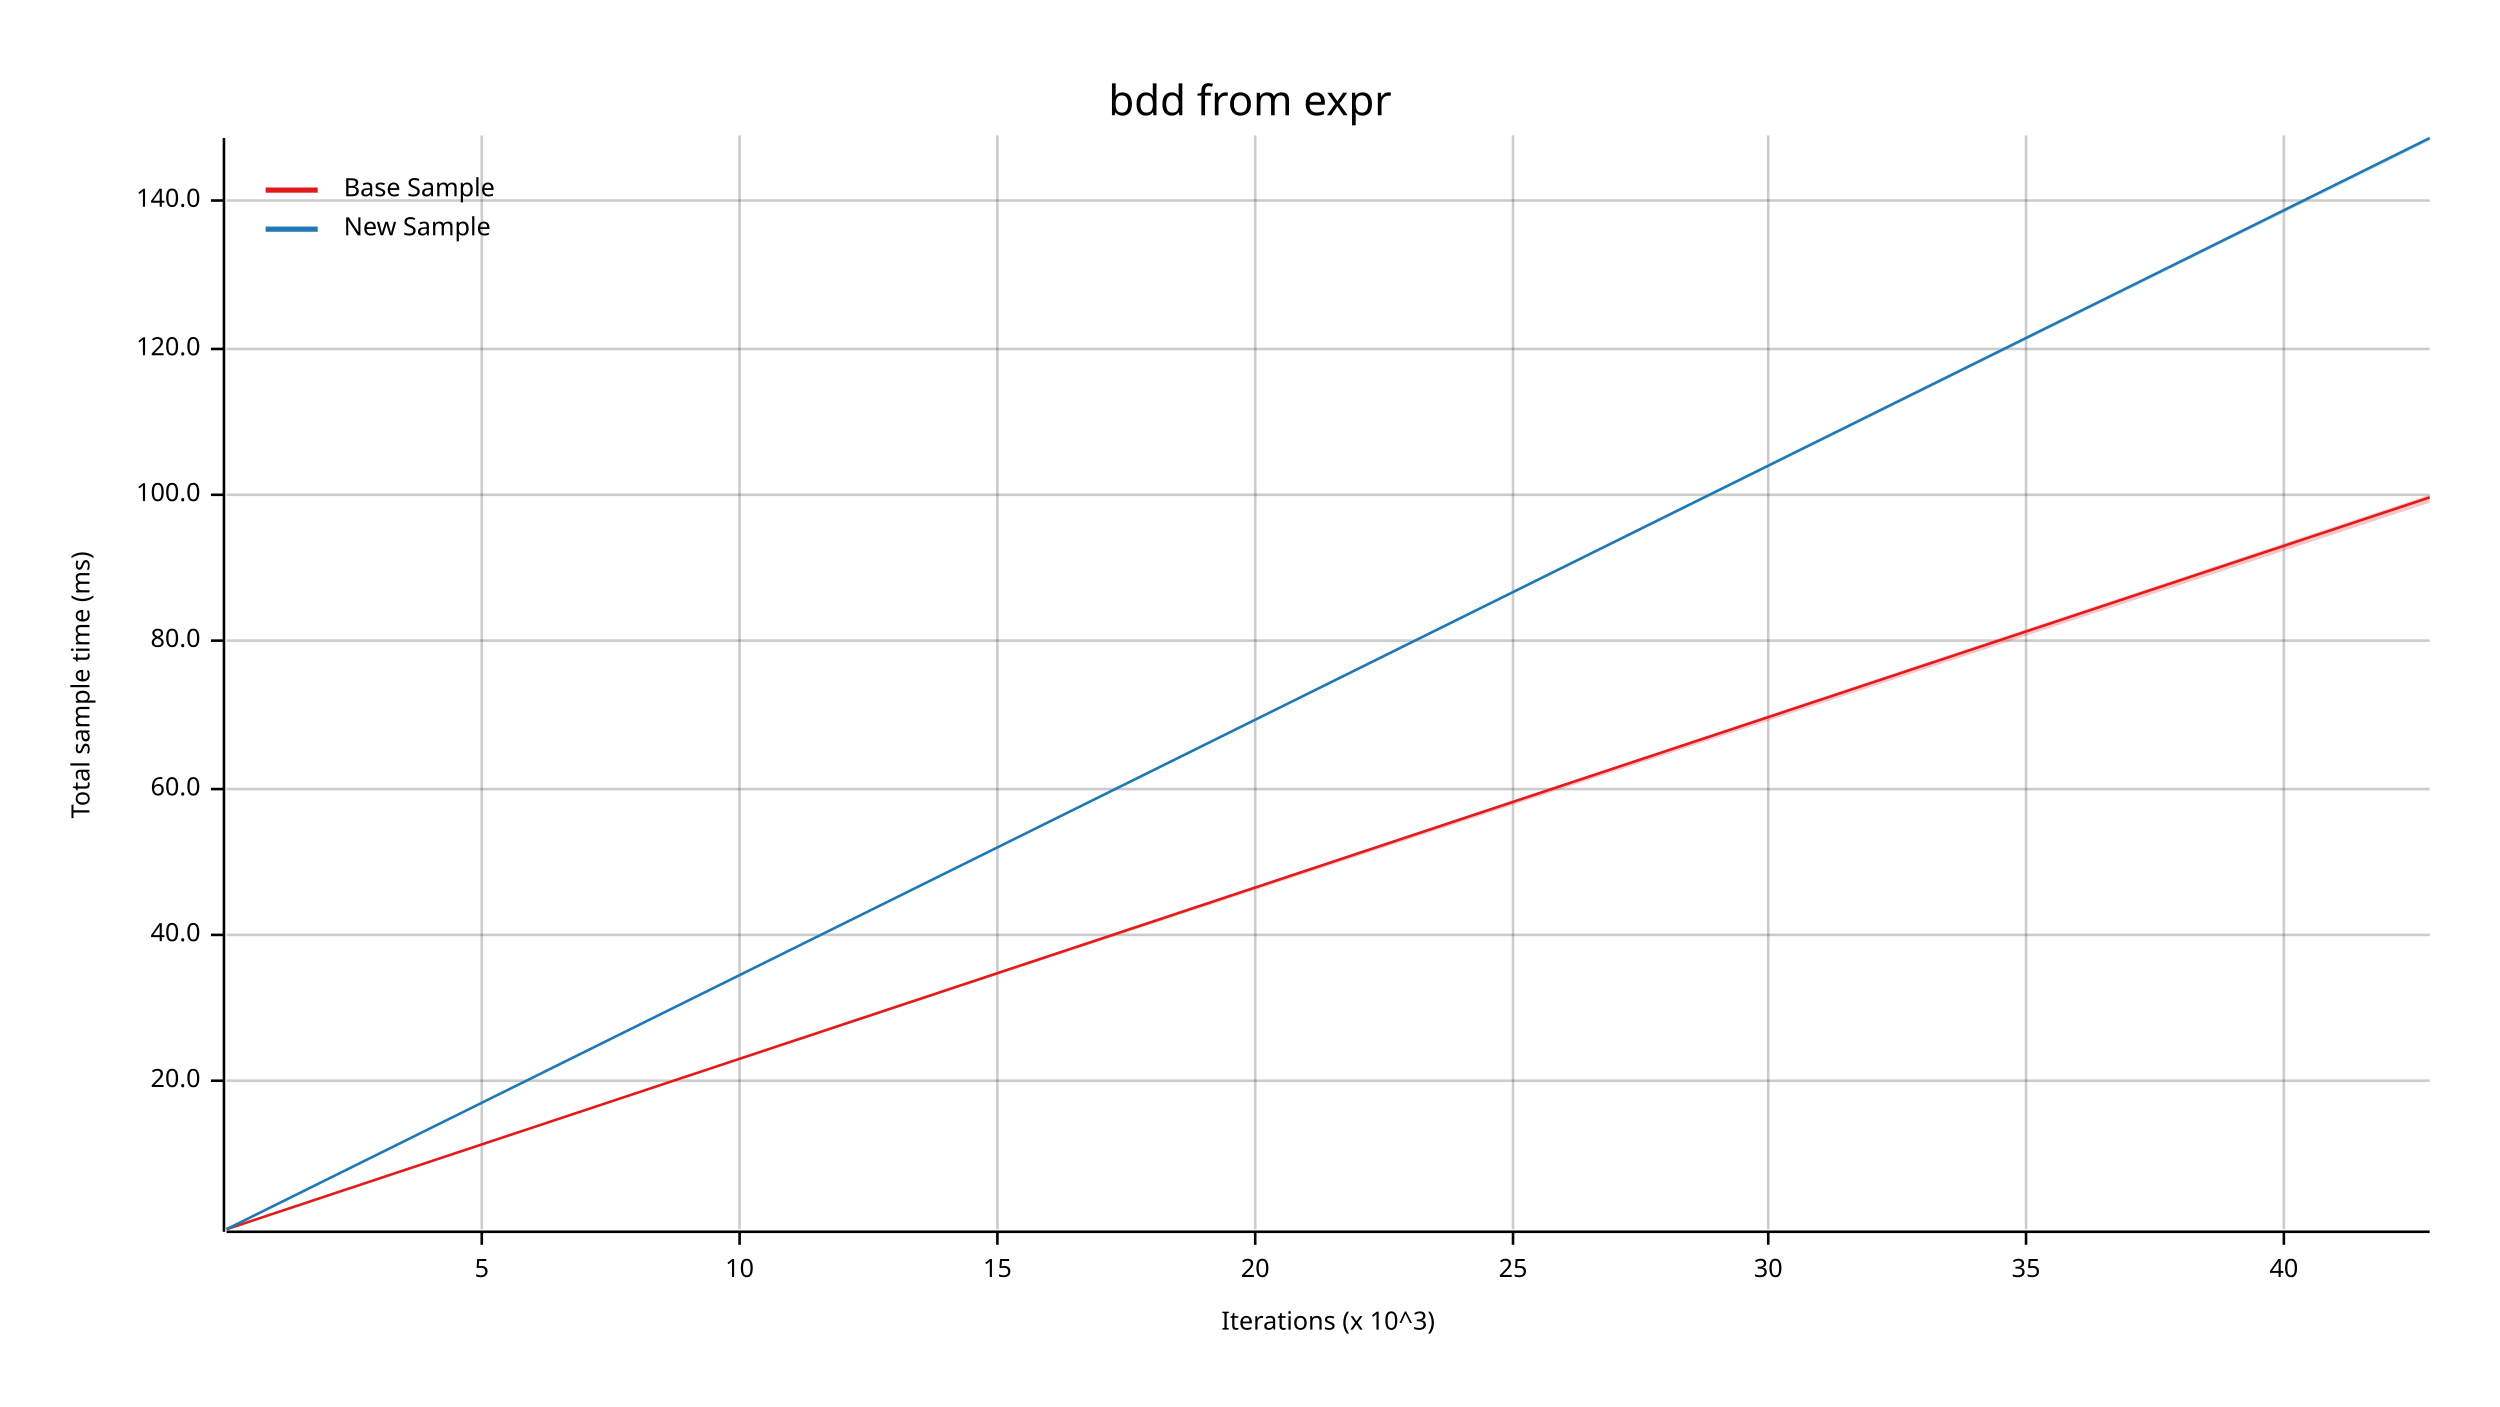
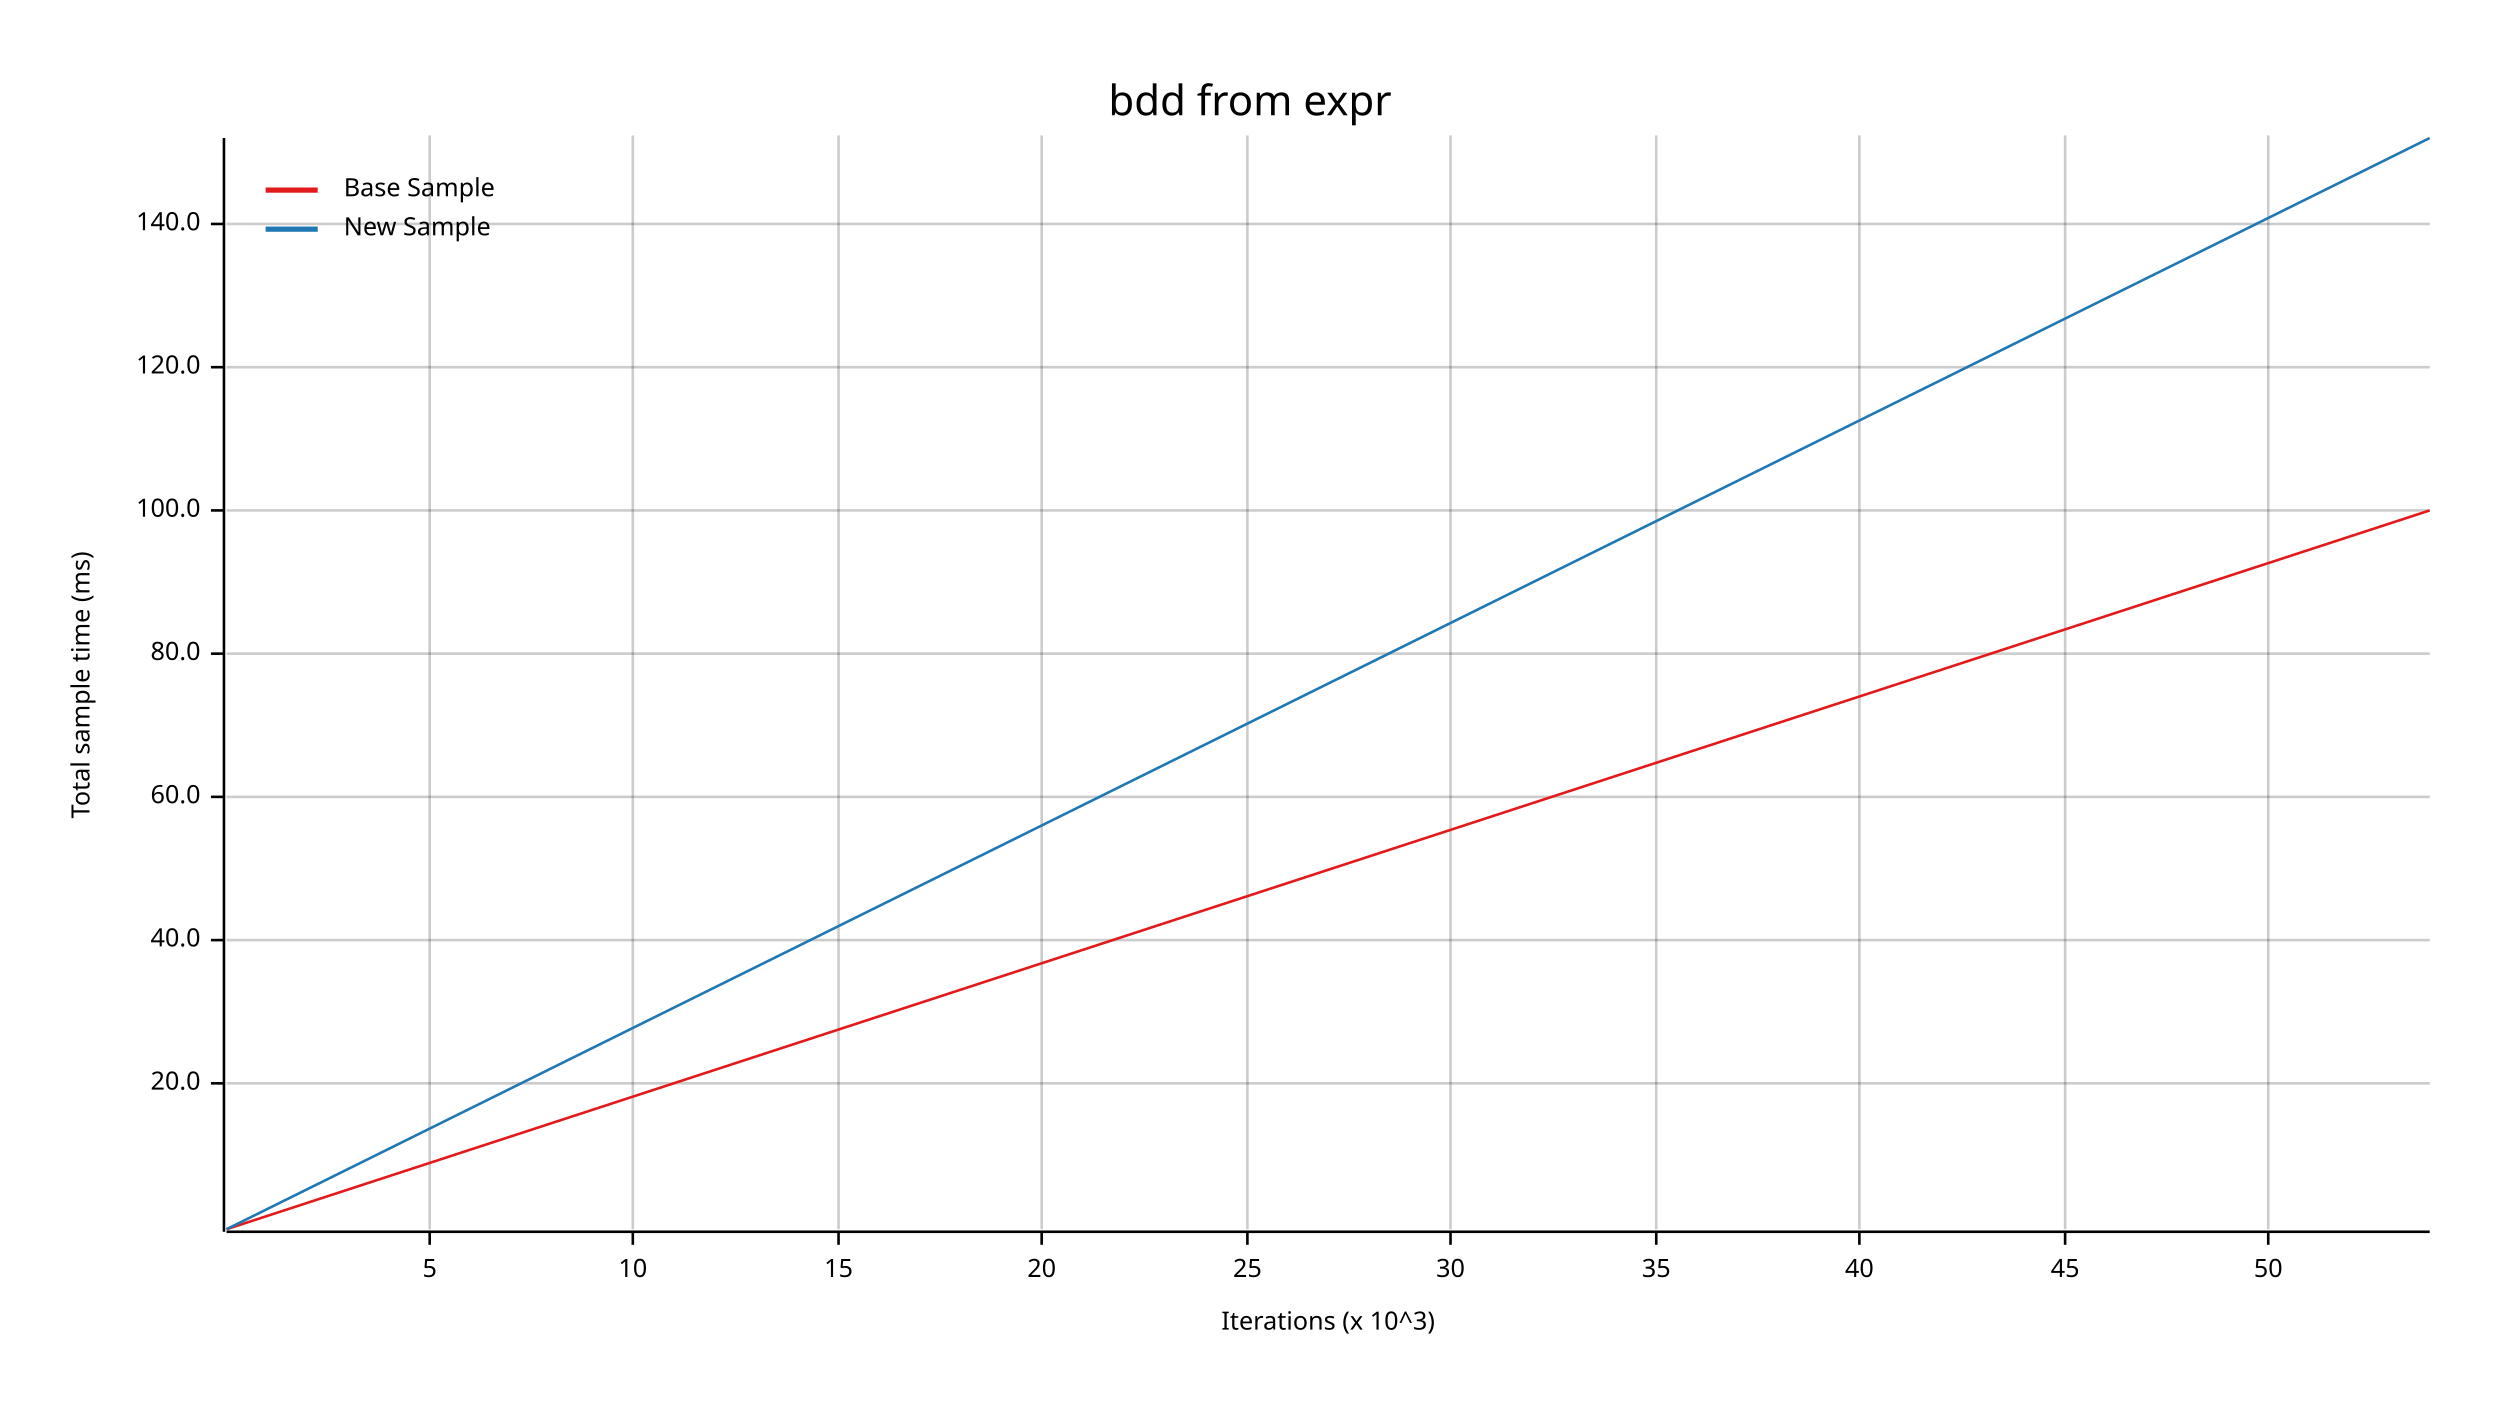
<svg xmlns="http://www.w3.org/2000/svg" width="960" height="540" viewBox="0 0 960 540">
  <text x="480" y="32" dy="0.76em" text-anchor="middle" font-family="sans-serif" font-size="16.129" opacity="1" fill="#000000">
bdd from expr
</text>
  <text x="27" y="263" dy="0.76em" text-anchor="middle" font-family="sans-serif" font-size="9.677" opacity="1" fill="#000000" transform="rotate(270, 27, 263)">
Total sample time (ms)
</text>
  <text x="510" y="513" dy="-0.5ex" text-anchor="middle" font-family="sans-serif" font-size="9.677" opacity="1" fill="#000000">
Iterations (x 10^3)
</text>
-   <line opacity="0.2" stroke="#000000" stroke-width="1" x1="185" y1="472" x2="185" y2="52" />
-   <line opacity="0.2" stroke="#000000" stroke-width="1" x1="284" y1="472" x2="284" y2="52" />
-   <line opacity="0.2" stroke="#000000" stroke-width="1" x1="383" y1="472" x2="383" y2="52" />
-   <line opacity="0.2" stroke="#000000" stroke-width="1" x1="482" y1="472" x2="482" y2="52" />
-   <line opacity="0.2" stroke="#000000" stroke-width="1" x1="581" y1="472" x2="581" y2="52" />
-   <line opacity="0.2" stroke="#000000" stroke-width="1" x1="679" y1="472" x2="679" y2="52" />
-   <line opacity="0.2" stroke="#000000" stroke-width="1" x1="778" y1="472" x2="778" y2="52" />
-   <line opacity="0.2" stroke="#000000" stroke-width="1" x1="877" y1="472" x2="877" y2="52" />
-   <line opacity="0.2" stroke="#000000" stroke-width="1" x1="87" y1="415" x2="933" y2="415" />
-   <line opacity="0.2" stroke="#000000" stroke-width="1" x1="87" y1="359" x2="933" y2="359" />
-   <line opacity="0.2" stroke="#000000" stroke-width="1" x1="87" y1="303" x2="933" y2="303" />
-   <line opacity="0.2" stroke="#000000" stroke-width="1" x1="87" y1="246" x2="933" y2="246" />
-   <line opacity="0.2" stroke="#000000" stroke-width="1" x1="87" y1="190" x2="933" y2="190" />
-   <line opacity="0.2" stroke="#000000" stroke-width="1" x1="87" y1="134" x2="933" y2="134" />
-   <line opacity="0.2" stroke="#000000" stroke-width="1" x1="87" y1="77" x2="933" y2="77" />
+   <line opacity="0.2" stroke="#000000" stroke-width="1" x1="165" y1="472" x2="165" y2="52" />
+   <line opacity="0.2" stroke="#000000" stroke-width="1" x1="243" y1="472" x2="243" y2="52" />
+   <line opacity="0.2" stroke="#000000" stroke-width="1" x1="322" y1="472" x2="322" y2="52" />
+   <line opacity="0.2" stroke="#000000" stroke-width="1" x1="400" y1="472" x2="400" y2="52" />
+   <line opacity="0.2" stroke="#000000" stroke-width="1" x1="479" y1="472" x2="479" y2="52" />
+   <line opacity="0.2" stroke="#000000" stroke-width="1" x1="557" y1="472" x2="557" y2="52" />
+   <line opacity="0.2" stroke="#000000" stroke-width="1" x1="636" y1="472" x2="636" y2="52" />
+   <line opacity="0.2" stroke="#000000" stroke-width="1" x1="714" y1="472" x2="714" y2="52" />
+   <line opacity="0.2" stroke="#000000" stroke-width="1" x1="793" y1="472" x2="793" y2="52" />
+   <line opacity="0.2" stroke="#000000" stroke-width="1" x1="871" y1="472" x2="871" y2="52" />
+   <line opacity="0.2" stroke="#000000" stroke-width="1" x1="87" y1="416" x2="933" y2="416" />
+   <line opacity="0.2" stroke="#000000" stroke-width="1" x1="87" y1="361" x2="933" y2="361" />
+   <line opacity="0.2" stroke="#000000" stroke-width="1" x1="87" y1="306" x2="933" y2="306" />
+   <line opacity="0.2" stroke="#000000" stroke-width="1" x1="87" y1="251" x2="933" y2="251" />
+   <line opacity="0.2" stroke="#000000" stroke-width="1" x1="87" y1="196" x2="933" y2="196" />
+   <line opacity="0.2" stroke="#000000" stroke-width="1" x1="87" y1="141" x2="933" y2="141" />
+   <line opacity="0.2" stroke="#000000" stroke-width="1" x1="87" y1="86" x2="933" y2="86" />
  <polyline fill="none" opacity="1" stroke="#000000" stroke-width="1" points="86,53 86,473 " />
-   <text x="77" y="415" dy="0.5ex" text-anchor="end" font-family="sans-serif" font-size="9.677" opacity="1" fill="#000000">
+   <text x="77" y="416" dy="0.5ex" text-anchor="end" font-family="sans-serif" font-size="9.677" opacity="1" fill="#000000">
20.0
</text>
-   <polyline fill="none" opacity="1" stroke="#000000" stroke-width="1" points="81,415 86,415 " />
-   <text x="77" y="359" dy="0.5ex" text-anchor="end" font-family="sans-serif" font-size="9.677" opacity="1" fill="#000000">
+   <polyline fill="none" opacity="1" stroke="#000000" stroke-width="1" points="81,416 86,416 " />
+   <text x="77" y="361" dy="0.5ex" text-anchor="end" font-family="sans-serif" font-size="9.677" opacity="1" fill="#000000">
40.0
</text>
-   <polyline fill="none" opacity="1" stroke="#000000" stroke-width="1" points="81,359 86,359 " />
-   <text x="77" y="303" dy="0.5ex" text-anchor="end" font-family="sans-serif" font-size="9.677" opacity="1" fill="#000000">
+   <polyline fill="none" opacity="1" stroke="#000000" stroke-width="1" points="81,361 86,361 " />
+   <text x="77" y="306" dy="0.5ex" text-anchor="end" font-family="sans-serif" font-size="9.677" opacity="1" fill="#000000">
60.0
</text>
-   <polyline fill="none" opacity="1" stroke="#000000" stroke-width="1" points="81,303 86,303 " />
-   <text x="77" y="246" dy="0.5ex" text-anchor="end" font-family="sans-serif" font-size="9.677" opacity="1" fill="#000000">
+   <polyline fill="none" opacity="1" stroke="#000000" stroke-width="1" points="81,306 86,306 " />
+   <text x="77" y="251" dy="0.5ex" text-anchor="end" font-family="sans-serif" font-size="9.677" opacity="1" fill="#000000">
80.0
</text>
-   <polyline fill="none" opacity="1" stroke="#000000" stroke-width="1" points="81,246 86,246 " />
-   <text x="77" y="190" dy="0.5ex" text-anchor="end" font-family="sans-serif" font-size="9.677" opacity="1" fill="#000000">
+   <polyline fill="none" opacity="1" stroke="#000000" stroke-width="1" points="81,251 86,251 " />
+   <text x="77" y="196" dy="0.5ex" text-anchor="end" font-family="sans-serif" font-size="9.677" opacity="1" fill="#000000">
100.0
</text>
-   <polyline fill="none" opacity="1" stroke="#000000" stroke-width="1" points="81,190 86,190 " />
-   <text x="77" y="134" dy="0.5ex" text-anchor="end" font-family="sans-serif" font-size="9.677" opacity="1" fill="#000000">
+   <polyline fill="none" opacity="1" stroke="#000000" stroke-width="1" points="81,196 86,196 " />
+   <text x="77" y="141" dy="0.5ex" text-anchor="end" font-family="sans-serif" font-size="9.677" opacity="1" fill="#000000">
120.0
</text>
-   <polyline fill="none" opacity="1" stroke="#000000" stroke-width="1" points="81,134 86,134 " />
-   <text x="77" y="77" dy="0.5ex" text-anchor="end" font-family="sans-serif" font-size="9.677" opacity="1" fill="#000000">
+   <polyline fill="none" opacity="1" stroke="#000000" stroke-width="1" points="81,141 86,141 " />
+   <text x="77" y="86" dy="0.5ex" text-anchor="end" font-family="sans-serif" font-size="9.677" opacity="1" fill="#000000">
140.0
</text>
-   <polyline fill="none" opacity="1" stroke="#000000" stroke-width="1" points="81,77 86,77 " />
+   <polyline fill="none" opacity="1" stroke="#000000" stroke-width="1" points="81,86 86,86 " />
  <polyline fill="none" opacity="1" stroke="#000000" stroke-width="1" points="87,473 933,473 " />
-   <text x="185" y="483" dy="0.76em" text-anchor="middle" font-family="sans-serif" font-size="9.677" opacity="1" fill="#000000">
+   <text x="165" y="483" dy="0.76em" text-anchor="middle" font-family="sans-serif" font-size="9.677" opacity="1" fill="#000000">
5
</text>
-   <polyline fill="none" opacity="1" stroke="#000000" stroke-width="1" points="185,473 185,478 " />
-   <text x="284" y="483" dy="0.76em" text-anchor="middle" font-family="sans-serif" font-size="9.677" opacity="1" fill="#000000">
+   <polyline fill="none" opacity="1" stroke="#000000" stroke-width="1" points="165,473 165,478 " />
+   <text x="243" y="483" dy="0.76em" text-anchor="middle" font-family="sans-serif" font-size="9.677" opacity="1" fill="#000000">
10
</text>
-   <polyline fill="none" opacity="1" stroke="#000000" stroke-width="1" points="284,473 284,478 " />
-   <text x="383" y="483" dy="0.76em" text-anchor="middle" font-family="sans-serif" font-size="9.677" opacity="1" fill="#000000">
+   <polyline fill="none" opacity="1" stroke="#000000" stroke-width="1" points="243,473 243,478 " />
+   <text x="322" y="483" dy="0.76em" text-anchor="middle" font-family="sans-serif" font-size="9.677" opacity="1" fill="#000000">
15
</text>
-   <polyline fill="none" opacity="1" stroke="#000000" stroke-width="1" points="383,473 383,478 " />
-   <text x="482" y="483" dy="0.76em" text-anchor="middle" font-family="sans-serif" font-size="9.677" opacity="1" fill="#000000">
+   <polyline fill="none" opacity="1" stroke="#000000" stroke-width="1" points="322,473 322,478 " />
+   <text x="400" y="483" dy="0.76em" text-anchor="middle" font-family="sans-serif" font-size="9.677" opacity="1" fill="#000000">
20
</text>
-   <polyline fill="none" opacity="1" stroke="#000000" stroke-width="1" points="482,473 482,478 " />
-   <text x="581" y="483" dy="0.76em" text-anchor="middle" font-family="sans-serif" font-size="9.677" opacity="1" fill="#000000">
+   <polyline fill="none" opacity="1" stroke="#000000" stroke-width="1" points="400,473 400,478 " />
+   <text x="479" y="483" dy="0.76em" text-anchor="middle" font-family="sans-serif" font-size="9.677" opacity="1" fill="#000000">
25
</text>
-   <polyline fill="none" opacity="1" stroke="#000000" stroke-width="1" points="581,473 581,478 " />
-   <text x="679" y="483" dy="0.76em" text-anchor="middle" font-family="sans-serif" font-size="9.677" opacity="1" fill="#000000">
+   <polyline fill="none" opacity="1" stroke="#000000" stroke-width="1" points="479,473 479,478 " />
+   <text x="557" y="483" dy="0.76em" text-anchor="middle" font-family="sans-serif" font-size="9.677" opacity="1" fill="#000000">
30
</text>
-   <polyline fill="none" opacity="1" stroke="#000000" stroke-width="1" points="679,473 679,478 " />
-   <text x="778" y="483" dy="0.76em" text-anchor="middle" font-family="sans-serif" font-size="9.677" opacity="1" fill="#000000">
+   <polyline fill="none" opacity="1" stroke="#000000" stroke-width="1" points="557,473 557,478 " />
+   <text x="636" y="483" dy="0.76em" text-anchor="middle" font-family="sans-serif" font-size="9.677" opacity="1" fill="#000000">
35
</text>
-   <polyline fill="none" opacity="1" stroke="#000000" stroke-width="1" points="778,473 778,478 " />
-   <text x="877" y="483" dy="0.76em" text-anchor="middle" font-family="sans-serif" font-size="9.677" opacity="1" fill="#000000">
+   <polyline fill="none" opacity="1" stroke="#000000" stroke-width="1" points="636,473 636,478 " />
+   <text x="714" y="483" dy="0.76em" text-anchor="middle" font-family="sans-serif" font-size="9.677" opacity="1" fill="#000000">
40
</text>
-   <polyline fill="none" opacity="1" stroke="#000000" stroke-width="1" points="877,473 877,478 " />
-   <polyline fill="none" opacity="1" stroke="#E31A1C" stroke-width="1" points="87,472 933,191 " />
-   <polygon opacity="0.25" fill="#E31A1C" points="87,472 933,193 933,190 " />
+   <polyline fill="none" opacity="1" stroke="#000000" stroke-width="1" points="714,473 714,478 " />
+   <text x="793" y="483" dy="0.76em" text-anchor="middle" font-family="sans-serif" font-size="9.677" opacity="1" fill="#000000">
+ 45
+ </text>
+   <polyline fill="none" opacity="1" stroke="#000000" stroke-width="1" points="793,473 793,478 " />
+   <text x="871" y="483" dy="0.76em" text-anchor="middle" font-family="sans-serif" font-size="9.677" opacity="1" fill="#000000">
+ 50
+ </text>
+   <polyline fill="none" opacity="1" stroke="#000000" stroke-width="1" points="871,473 871,478 " />
+   <polyline fill="none" opacity="1" stroke="#E31A1C" stroke-width="1" points="87,472 933,196 " />
+   <polygon opacity="0.25" fill="#E31A1C" points="87,472 933,196 933,196 " />
  <polyline fill="none" opacity="1" stroke="#1F78B4" stroke-width="1" points="87,472 933,53 " />
-   <polygon opacity="0.25" fill="#1F78B4" points="87,472 933,54 933,53 " />
+   <polygon opacity="0.25" fill="#1F78B4" points="87,472 933,53 933,53 " />
  <text x="132" y="68" dy="0.76em" text-anchor="start" font-family="sans-serif" font-size="9.677" opacity="1" fill="#000000">
Base Sample
</text>
  <text x="132" y="83" dy="0.76em" text-anchor="start" font-family="sans-serif" font-size="9.677" opacity="1" fill="#000000">
New Sample
</text>
  <polyline fill="none" opacity="1" stroke="#E31A1C" stroke-width="2" points="102,73 122,73 " />
  <polyline fill="none" opacity="1" stroke="#1F78B4" stroke-width="2" points="102,88 122,88 " />
</svg>
